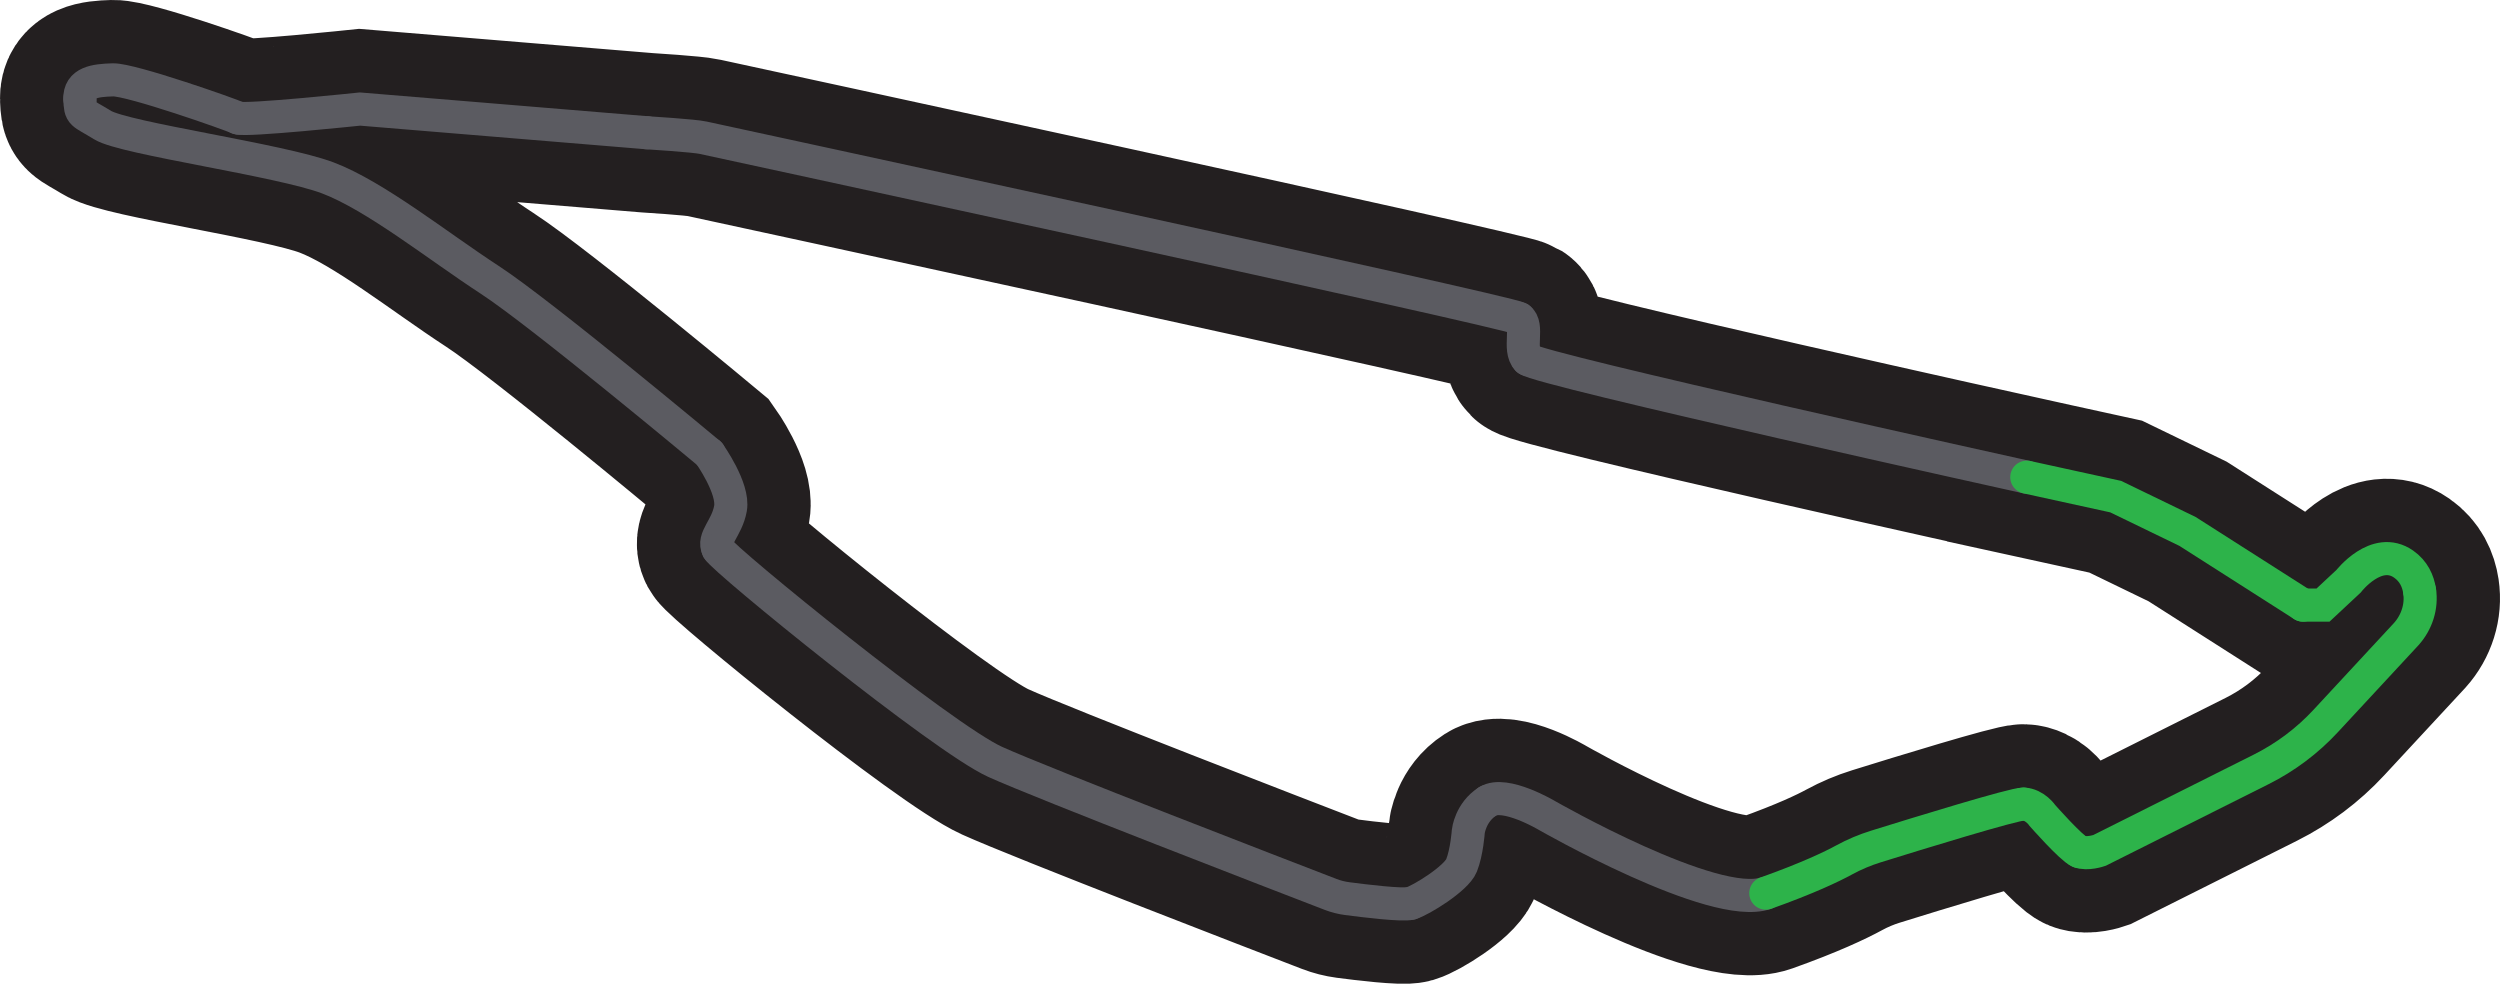
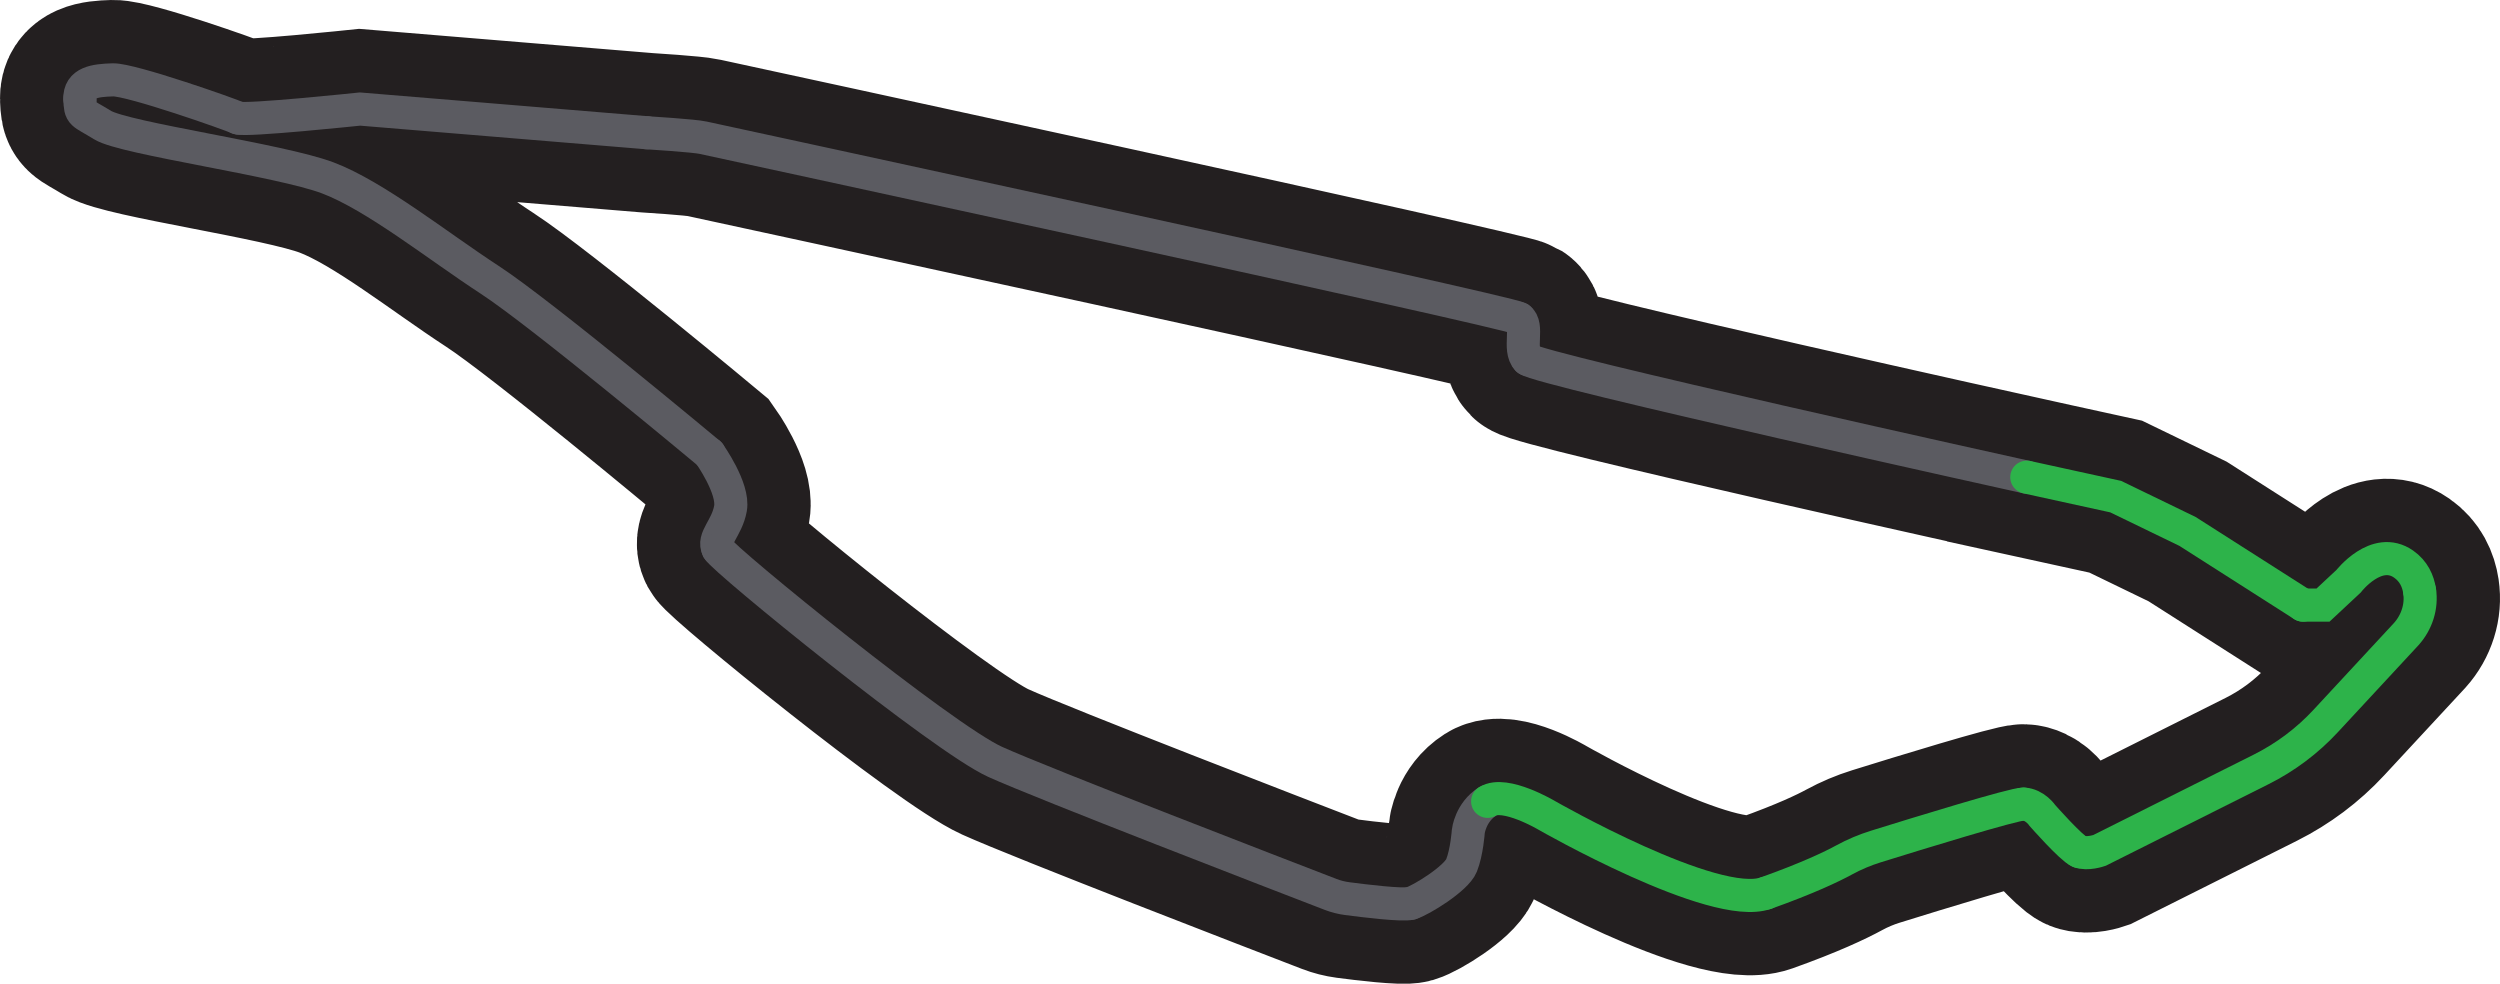
<svg xmlns="http://www.w3.org/2000/svg" id="Layer_2" data-name="Layer 2" viewBox="0 0 1737.78 683.85">
  <defs>
    <style>
      .cls-1 {
        stroke: #2db34a;
      }

      .cls-1, .cls-2, .cls-3 {
        fill: none;
        stroke-miterlimit: 10;
      }

      .cls-1, .cls-3 {
        stroke-linecap: round;
        stroke-width: 23px;
      }

      .cls-2 {
        stroke: #231f20;
        stroke-width: 111px;
      }

      .cls-3 {
        stroke: #5b5b61;
      }
    </style>
  </defs>
  <g id="Layer_2-2" data-name="Layer 2">
    <g>
      <path class="cls-2" d="M1408.85,331.68l61.8,13.53,49.94,24.2,80.25,51.21h13.92l17.76-16.58s19.4-25.08,38.25-11.94c7.07,4.93,10.1,11.88,11.12,18.65,1.64,10.83-1.94,21.81-9.24,29.97l-56.04,60.45c-12.79,13.8-27.96,25.18-44.78,33.61l-112.45,56.35s-8.6,2.98-14.06.78-25.56-25-25.56-25c0,0-5.12-7.68-13.23-7.99-6.31-.24-73.29,20.36-102.67,29.51-7.58,2.36-14.9,5.45-21.88,9.25-8.73,4.76-25.42,12.75-54.54,23.14-35.68,12.73-152.01-53.91-152.01-53.91,0,0-29.35-17.5-41.35-9.88-12,7.62-13.44,20.86-13.44,20.86,0,0-1.01,14.44-4.69,23.65-3.68,9.22-28.4,24.37-35.35,26.39-5.34,1.55-32.07-1.71-44.19-3.3-3.93-.52-7.77-1.5-11.46-2.92-32.57-12.54-200.45-77.29-233.23-92.15-36.34-16.47-188.56-140.3-192.59-147.88-4.03-7.58,6.14-14.34,8.65-28.28s-14.67-38.04-14.67-38.04c0,0-116.73-97.43-152.67-120.84-35.94-23.41-79.55-58.36-112.57-70.87-33.02-12.51-141.46-27.4-156.51-36.68-15.04-9.28-15.39-6.85-15.84-18.22-.45-11.37,10.34-12.92,22.97-13.26s82.35,24.21,86.94,26.48,84.8-6.18,84.8-6.18l199.5,16.48s32.79,2.03,39.02,3.45,559.93,120.91,567.05,125.51c7.12,4.6-.72,21.73,6.03,28.54,6.75,6.8,347.02,81.9,347.02,81.9Z" />
      <g>
        <path class="cls-3" d="M1061.82,249.78c6.75,6.8,347.02,81.9,347.02,81.9" />
        <path class="cls-3" d="M1055.8,221.25c7.12,4.6-.72,21.73,6.03,28.54" />
        <path class="cls-3" d="M449.72,92.28s32.79,2.03,39.02,3.45,559.93,120.91,567.05,125.51" />
        <path class="cls-3" d="M165.43,81.98c4.6,2.26,84.8-6.18,84.8-6.18l199.5,16.48" />
        <path class="cls-3" d="M55.51,68.77c-.45-11.37,10.34-12.92,22.97-13.26s82.35,24.21,86.94,26.48" />
        <path class="cls-3" d="M493.1,315.36s-116.73-97.43-152.67-120.84c-35.94-23.41-79.55-58.36-112.57-70.87s-141.46-27.4-156.51-36.68c-15.04-9.28-15.39-6.85-15.84-18.22" />
        <path class="cls-3" d="M499.12,381.69c-4.03-7.58,6.14-14.34,8.65-28.28s-14.67-38.04-14.67-38.04" />
        <path class="cls-3" d="M980.59,627.94c-5.34,1.55-32.07-1.71-44.19-3.3-3.93-.52-7.77-1.5-11.46-2.92-32.57-12.54-200.45-77.29-233.23-92.15-36.34-16.47-188.56-140.3-192.59-147.88" />
        <path class="cls-3" d="M1034.08,557.04c-12,7.62-13.44,20.86-13.44,20.86,0,0-1.01,14.44-4.69,23.65s-28.4,24.37-35.35,26.39" />
-         <path class="cls-3" d="M1227.43,620.83c-35.68,12.73-152.01-53.91-152.01-53.91,0,0-29.35-17.5-41.35-9.88" />
+         <path class="cls-1" d="M1227.43,620.83c-35.68,12.73-152.01-53.91-152.01-53.91,0,0-29.35-17.5-41.35-9.88" />
        <path class="cls-1" d="M1406.52,558.94c-6.31-.24-73.29,20.36-102.67,29.51-7.58,2.36-14.9,5.45-21.88,9.25-8.73,4.76-25.42,12.75-54.54,23.14" />
        <path class="cls-1" d="M1445.31,591.92c-5.46-2.2-25.56-25-25.56-25,0,0-5.12-7.68-13.23-7.99" />
        <path class="cls-1" d="M1681.89,410.75c1.64,10.83-1.94,21.81-9.24,29.97l-56.04,60.45c-12.79,13.8-27.96,25.18-44.78,33.61l-112.45,56.35s-8.6,2.98-14.06.78" />
        <path class="cls-1" d="M1600.83,420.62h13.92l17.76-16.58s19.4-25.08,38.25-11.94c7.07,4.93,10.1,11.88,11.12,18.65" />
        <polyline class="cls-1" points="1408.85 331.68 1470.65 345.21 1520.58 369.41 1600.83 420.62" />
      </g>
    </g>
  </g>
</svg>
